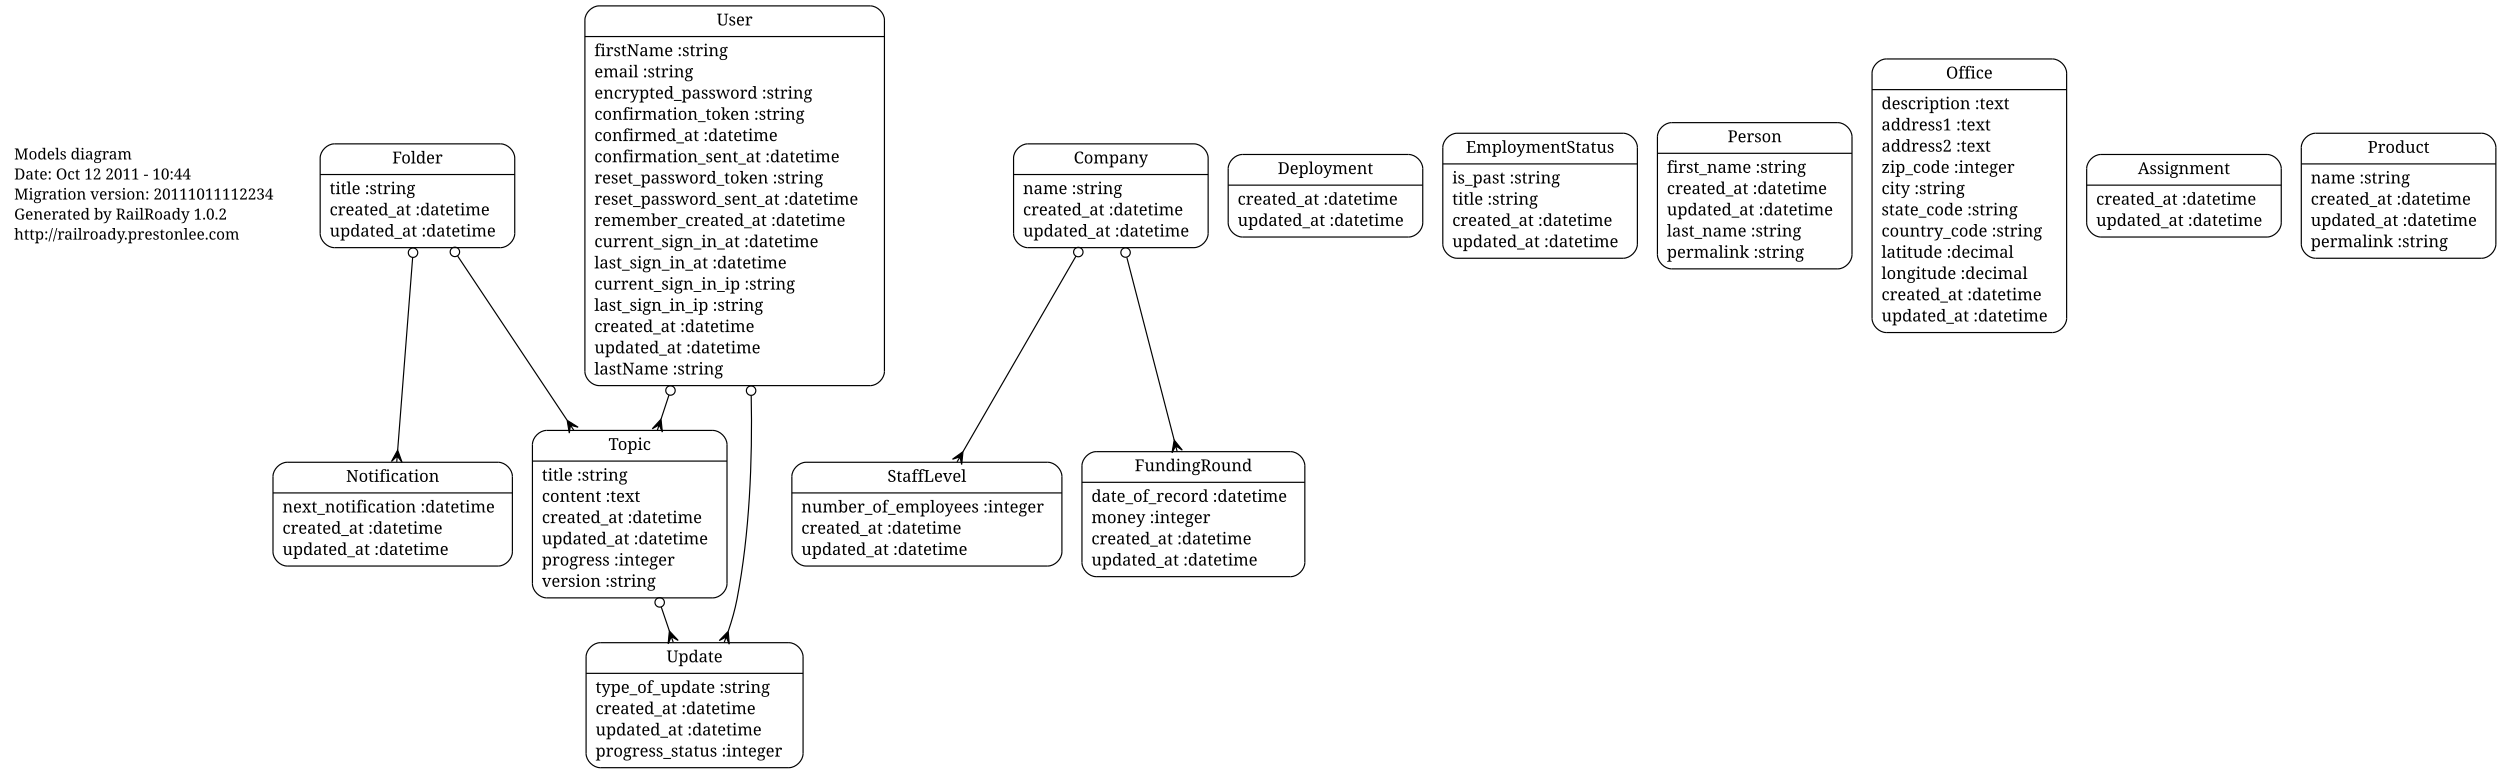
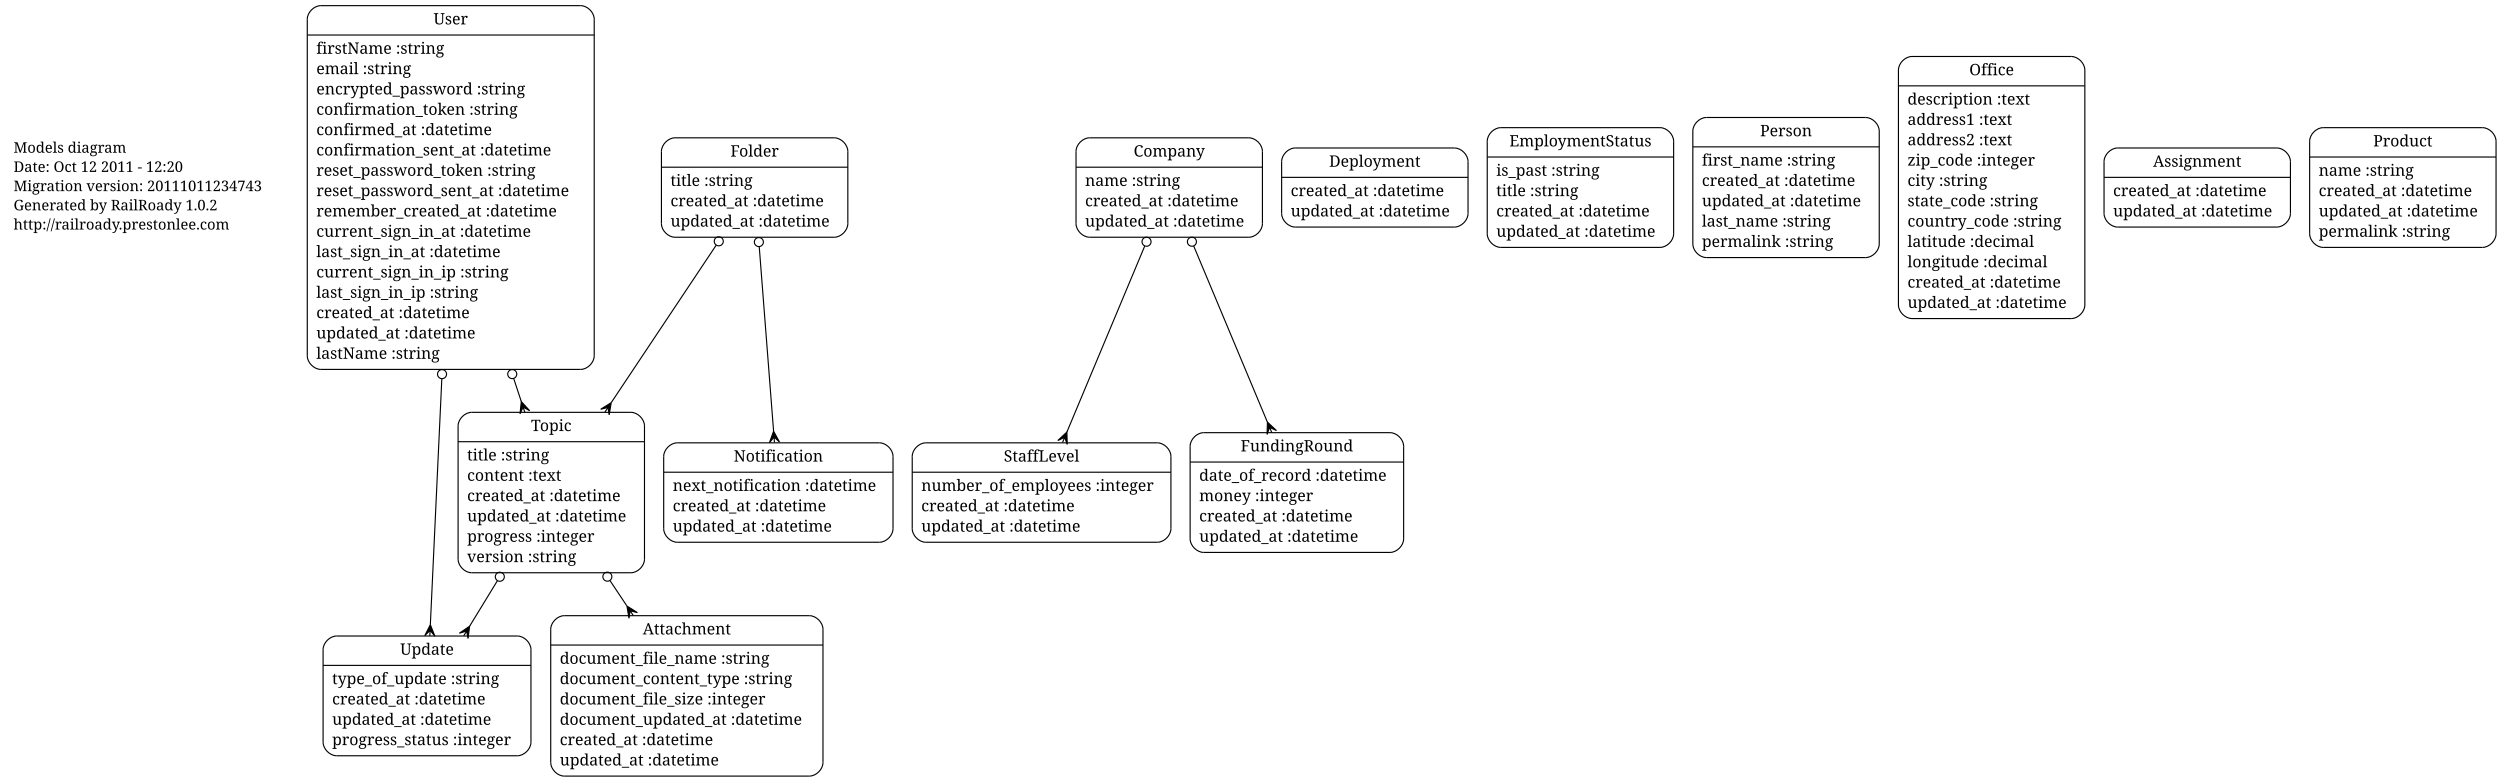
- <svg xmlns="http://www.w3.org/2000/svg" width="2120pt" height="656pt" viewBox="0.00 0.00 2120.00 656.00">
-   <g id="graph1" class="graph" transform="scale(1 1) rotate(0) translate(4 652)">
-     <polygon fill="white" stroke="white" points="-4,5 -4,-652 2117,-652 2117,5 -4,5" />
+ <svg xmlns="http://www.w3.org/2000/svg" width="2213pt" height="692pt" viewBox="0.00 0.00 2213.00 692.00">
+   <g id="graph1" class="graph" transform="scale(1 1) rotate(0) translate(4 688)">
+     <polygon fill="white" stroke="white" points="-4,5 -4,-688 2210,-688 2210,5 -4,5" />
    <g id="node1" class="node">
-       <text text-anchor="start" x="8" y="-516.8" font-family="Times Roman,serif" font-size="13.00">Models diagram</text>
-       <text text-anchor="start" x="8" y="-499.8" font-family="Times Roman,serif" font-size="13.00">Date: Oct 12 2011 - 10:44</text>
-       <text text-anchor="start" x="8" y="-482.8" font-family="Times Roman,serif" font-size="13.00">Migration version: 20111011112234</text>
-       <text text-anchor="start" x="8" y="-465.8" font-family="Times Roman,serif" font-size="13.00">Generated by RailRoady 1.0.2</text>
-       <text text-anchor="start" x="8" y="-448.8" font-family="Times Roman,serif" font-size="13.00">http://railroady.prestonlee.com</text>
+       <text text-anchor="start" x="8" y="-552.8" font-family="Times Roman,serif" font-size="13.00">Models diagram</text>
+       <text text-anchor="start" x="8" y="-535.8" font-family="Times Roman,serif" font-size="13.00">Date: Oct 12 2011 - 12:20</text>
+       <text text-anchor="start" x="8" y="-518.8" font-family="Times Roman,serif" font-size="13.00">Migration version: 20111011234743</text>
+       <text text-anchor="start" x="8" y="-501.8" font-family="Times Roman,serif" font-size="13.00">Generated by RailRoady 1.0.2</text>
+       <text text-anchor="start" x="8" y="-484.8" font-family="Times Roman,serif" font-size="13.00">http://railroady.prestonlee.com</text>
    </g>
    <g id="node2" class="node">
-       <polyline fill="none" stroke="black" points="505,-1 665,-1 " />
-       <path fill="none" stroke="black" d="M665,-1C671,-1 677,-7 677,-13" />
-       <polyline fill="none" stroke="black" points="677,-13 677,-95 " />
-       <path fill="none" stroke="black" d="M677,-95C677,-101 671,-107 665,-107" />
-       <polyline fill="none" stroke="black" points="665,-107 505,-107 " />
-       <path fill="none" stroke="black" d="M505,-107C499,-107 493,-101 493,-95" />
-       <polyline fill="none" stroke="black" points="493,-95 493,-13 " />
-       <path fill="none" stroke="black" d="M493,-13C493,-7 499,-1 505,-1" />
-       <text text-anchor="middle" x="585" y="-90.4" font-family="Times Roman,serif" font-size="14.00">Update</text>
-       <polyline fill="none" stroke="black" points="493,-81 677,-81 " />
-       <text text-anchor="start" x="501" y="-64.4" font-family="Times Roman,serif" font-size="14.00">type_of_update :string</text>
-       <text text-anchor="start" x="501" y="-46.4" font-family="Times Roman,serif" font-size="14.00">created_at :datetime</text>
-       <text text-anchor="start" x="501" y="-28.4" font-family="Times Roman,serif" font-size="14.00">updated_at :datetime</text>
-       <text text-anchor="start" x="501" y="-10.4" font-family="Times Roman,serif" font-size="14.00">progress_status :integer</text>
+       <polyline fill="none" stroke="black" points="495.5,-1 712.5,-1 " />
+       <path fill="none" stroke="black" d="M712.5,-1C718.5,-1 724.5,-7 724.5,-13" />
+       <polyline fill="none" stroke="black" points="724.5,-13 724.5,-131 " />
+       <path fill="none" stroke="black" d="M724.5,-131C724.5,-137 718.5,-143 712.5,-143" />
+       <polyline fill="none" stroke="black" points="712.5,-143 495.5,-143 " />
+       <path fill="none" stroke="black" d="M495.5,-143C489.5,-143 483.5,-137 483.5,-131" />
+       <polyline fill="none" stroke="black" points="483.5,-131 483.5,-13 " />
+       <path fill="none" stroke="black" d="M483.5,-13C483.5,-7 489.5,-1 495.5,-1" />
+       <text text-anchor="middle" x="604" y="-126.4" font-family="Times Roman,serif" font-size="14.00">Attachment</text>
+       <polyline fill="none" stroke="black" points="483.5,-117 724.5,-117 " />
+       <text text-anchor="start" x="491.5" y="-100.4" font-family="Times Roman,serif" font-size="14.00">document_file_name :string</text>
+       <text text-anchor="start" x="491.5" y="-82.4" font-family="Times Roman,serif" font-size="14.00">document_content_type :string</text>
+       <text text-anchor="start" x="491.5" y="-64.4" font-family="Times Roman,serif" font-size="14.00">document_file_size :integer</text>
+       <text text-anchor="start" x="491.5" y="-46.4" font-family="Times Roman,serif" font-size="14.00">document_updated_at :datetime</text>
+       <text text-anchor="start" x="491.5" y="-28.4" font-family="Times Roman,serif" font-size="14.00">created_at :datetime</text>
+       <text text-anchor="start" x="491.5" y="-10.4" font-family="Times Roman,serif" font-size="14.00">updated_at :datetime</text>
    </g>
    <g id="node3" class="node">
-       <polyline fill="none" stroke="black" points="679.5,-172 884.5,-172 " />
-       <path fill="none" stroke="black" d="M884.5,-172C890.5,-172 896.5,-178 896.5,-184" />
-       <polyline fill="none" stroke="black" points="896.5,-184 896.5,-248 " />
-       <path fill="none" stroke="black" d="M896.5,-248C896.5,-254 890.5,-260 884.5,-260" />
-       <polyline fill="none" stroke="black" points="884.5,-260 679.5,-260 " />
-       <path fill="none" stroke="black" d="M679.5,-260C673.5,-260 667.5,-254 667.5,-248" />
-       <polyline fill="none" stroke="black" points="667.5,-248 667.5,-184 " />
-       <path fill="none" stroke="black" d="M667.5,-184C667.5,-178 673.5,-172 679.5,-172" />
-       <text text-anchor="middle" x="782" y="-243.4" font-family="Times Roman,serif" font-size="14.00">StaffLevel</text>
-       <polyline fill="none" stroke="black" points="667.5,-234 896.5,-234 " />
-       <text text-anchor="start" x="675.5" y="-217.4" font-family="Times Roman,serif" font-size="14.00">number_of_employees :integer</text>
-       <text text-anchor="start" x="675.5" y="-199.4" font-family="Times Roman,serif" font-size="14.00">created_at :datetime</text>
-       <text text-anchor="start" x="675.5" y="-181.4" font-family="Times Roman,serif" font-size="14.00">updated_at :datetime</text>
+       <polyline fill="none" stroke="black" points="294,-19 454,-19 " />
+       <path fill="none" stroke="black" d="M454,-19C460,-19 466,-25 466,-31" />
+       <polyline fill="none" stroke="black" points="466,-31 466,-113 " />
+       <path fill="none" stroke="black" d="M466,-113C466,-119 460,-125 454,-125" />
+       <polyline fill="none" stroke="black" points="454,-125 294,-125 " />
+       <path fill="none" stroke="black" d="M294,-125C288,-125 282,-119 282,-113" />
+       <polyline fill="none" stroke="black" points="282,-113 282,-31 " />
+       <path fill="none" stroke="black" d="M282,-31C282,-25 288,-19 294,-19" />
+       <text text-anchor="middle" x="374" y="-108.4" font-family="Times Roman,serif" font-size="14.00">Update</text>
+       <polyline fill="none" stroke="black" points="282,-99 466,-99 " />
+       <text text-anchor="start" x="290" y="-82.4" font-family="Times Roman,serif" font-size="14.00">type_of_update :string</text>
+       <text text-anchor="start" x="290" y="-64.4" font-family="Times Roman,serif" font-size="14.00">created_at :datetime</text>
+       <text text-anchor="start" x="290" y="-46.4" font-family="Times Roman,serif" font-size="14.00">updated_at :datetime</text>
+       <text text-anchor="start" x="290" y="-28.4" font-family="Times Roman,serif" font-size="14.00">progress_status :integer</text>
    </g>
    <g id="node4" class="node">
-       <polyline fill="none" stroke="black" points="279.5,-442 420.5,-442 " />
-       <path fill="none" stroke="black" d="M420.5,-442C426.5,-442 432.5,-448 432.5,-454" />
-       <polyline fill="none" stroke="black" points="432.5,-454 432.5,-518 " />
-       <path fill="none" stroke="black" d="M432.5,-518C432.5,-524 426.5,-530 420.5,-530" />
-       <polyline fill="none" stroke="black" points="420.5,-530 279.5,-530 " />
-       <path fill="none" stroke="black" d="M279.5,-530C273.5,-530 267.5,-524 267.5,-518" />
-       <polyline fill="none" stroke="black" points="267.5,-518 267.5,-454 " />
-       <path fill="none" stroke="black" d="M267.5,-454C267.5,-448 273.5,-442 279.5,-442" />
-       <text text-anchor="middle" x="350" y="-513.4" font-family="Times Roman,serif" font-size="14.00">Folder</text>
-       <polyline fill="none" stroke="black" points="267.5,-504 432.5,-504 " />
-       <text text-anchor="start" x="275.5" y="-487.4" font-family="Times Roman,serif" font-size="14.00">title :string</text>
-       <text text-anchor="start" x="275.5" y="-469.4" font-family="Times Roman,serif" font-size="14.00">created_at :datetime</text>
-       <text text-anchor="start" x="275.5" y="-451.4" font-family="Times Roman,serif" font-size="14.00">updated_at :datetime</text>
+       <polyline fill="none" stroke="black" points="815.5,-208 1020.5,-208 " />
+       <path fill="none" stroke="black" d="M1020.5,-208C1026.5,-208 1032.5,-214 1032.5,-220" />
+       <polyline fill="none" stroke="black" points="1032.5,-220 1032.5,-284 " />
+       <path fill="none" stroke="black" d="M1032.5,-284C1032.5,-290 1026.5,-296 1020.5,-296" />
+       <polyline fill="none" stroke="black" points="1020.5,-296 815.5,-296 " />
+       <path fill="none" stroke="black" d="M815.5,-296C809.5,-296 803.5,-290 803.5,-284" />
+       <polyline fill="none" stroke="black" points="803.5,-284 803.5,-220 " />
+       <path fill="none" stroke="black" d="M803.5,-220C803.5,-214 809.5,-208 815.5,-208" />
+       <text text-anchor="middle" x="918" y="-279.4" font-family="Times Roman,serif" font-size="14.00">StaffLevel</text>
+       <polyline fill="none" stroke="black" points="803.5,-270 1032.5,-270 " />
+       <text text-anchor="start" x="811.5" y="-253.4" font-family="Times Roman,serif" font-size="14.00">number_of_employees :integer</text>
+       <text text-anchor="start" x="811.5" y="-235.4" font-family="Times Roman,serif" font-size="14.00">created_at :datetime</text>
+       <text text-anchor="start" x="811.5" y="-217.4" font-family="Times Roman,serif" font-size="14.00">updated_at :datetime</text>
    </g>
    <g id="node5" class="node">
-       <polyline fill="none" stroke="black" points="459.5,-145 600.5,-145 " />
-       <path fill="none" stroke="black" d="M600.5,-145C606.5,-145 612.5,-151 612.5,-157" />
-       <polyline fill="none" stroke="black" points="612.5,-157 612.5,-275 " />
-       <path fill="none" stroke="black" d="M612.5,-275C612.5,-281 606.5,-287 600.5,-287" />
-       <polyline fill="none" stroke="black" points="600.5,-287 459.5,-287 " />
-       <path fill="none" stroke="black" d="M459.5,-287C453.5,-287 447.5,-281 447.5,-275" />
-       <polyline fill="none" stroke="black" points="447.5,-275 447.5,-157 " />
-       <path fill="none" stroke="black" d="M447.5,-157C447.5,-151 453.5,-145 459.5,-145" />
-       <text text-anchor="middle" x="530" y="-270.4" font-family="Times Roman,serif" font-size="14.00">Topic</text>
-       <polyline fill="none" stroke="black" points="447.5,-261 612.5,-261 " />
-       <text text-anchor="start" x="455.5" y="-244.4" font-family="Times Roman,serif" font-size="14.00">title :string</text>
-       <text text-anchor="start" x="455.5" y="-226.4" font-family="Times Roman,serif" font-size="14.00">content :text</text>
-       <text text-anchor="start" x="455.5" y="-208.4" font-family="Times Roman,serif" font-size="14.00">created_at :datetime</text>
-       <text text-anchor="start" x="455.5" y="-190.4" font-family="Times Roman,serif" font-size="14.00">updated_at :datetime</text>
-       <text text-anchor="start" x="455.5" y="-172.4" font-family="Times Roman,serif" font-size="14.00">progress :integer</text>
-       <text text-anchor="start" x="455.5" y="-154.4" font-family="Times Roman,serif" font-size="14.00">version :string</text>
+       <polyline fill="none" stroke="black" points="593.5,-478 734.5,-478 " />
+       <path fill="none" stroke="black" d="M734.5,-478C740.5,-478 746.5,-484 746.5,-490" />
+       <polyline fill="none" stroke="black" points="746.5,-490 746.5,-554 " />
+       <path fill="none" stroke="black" d="M746.5,-554C746.5,-560 740.5,-566 734.5,-566" />
+       <polyline fill="none" stroke="black" points="734.5,-566 593.5,-566 " />
+       <path fill="none" stroke="black" d="M593.5,-566C587.5,-566 581.5,-560 581.5,-554" />
+       <polyline fill="none" stroke="black" points="581.5,-554 581.5,-490 " />
+       <path fill="none" stroke="black" d="M581.5,-490C581.5,-484 587.5,-478 593.5,-478" />
+       <text text-anchor="middle" x="664" y="-549.4" font-family="Times Roman,serif" font-size="14.00">Folder</text>
+       <polyline fill="none" stroke="black" points="581.5,-540 746.5,-540 " />
+       <text text-anchor="start" x="589.5" y="-523.4" font-family="Times Roman,serif" font-size="14.00">title :string</text>
+       <text text-anchor="start" x="589.5" y="-505.4" font-family="Times Roman,serif" font-size="14.00">created_at :datetime</text>
+       <text text-anchor="start" x="589.5" y="-487.4" font-family="Times Roman,serif" font-size="14.00">updated_at :datetime</text>
+     </g>
+     <g id="node6" class="node">
+       <polyline fill="none" stroke="black" points="413.5,-181 554.5,-181 " />
+       <path fill="none" stroke="black" d="M554.5,-181C560.5,-181 566.5,-187 566.5,-193" />
+       <polyline fill="none" stroke="black" points="566.5,-193 566.5,-311 " />
+       <path fill="none" stroke="black" d="M566.5,-311C566.5,-317 560.5,-323 554.5,-323" />
+       <polyline fill="none" stroke="black" points="554.5,-323 413.5,-323 " />
+       <path fill="none" stroke="black" d="M413.5,-323C407.5,-323 401.5,-317 401.5,-311" />
+       <polyline fill="none" stroke="black" points="401.5,-311 401.5,-193 " />
+       <path fill="none" stroke="black" d="M401.5,-193C401.5,-187 407.5,-181 413.5,-181" />
+       <text text-anchor="middle" x="484" y="-306.4" font-family="Times Roman,serif" font-size="14.00">Topic</text>
+       <polyline fill="none" stroke="black" points="401.5,-297 566.5,-297 " />
+       <text text-anchor="start" x="409.5" y="-280.4" font-family="Times Roman,serif" font-size="14.00">title :string</text>
+       <text text-anchor="start" x="409.5" y="-262.4" font-family="Times Roman,serif" font-size="14.00">content :text</text>
+       <text text-anchor="start" x="409.5" y="-244.4" font-family="Times Roman,serif" font-size="14.00">created_at :datetime</text>
+       <text text-anchor="start" x="409.5" y="-226.4" font-family="Times Roman,serif" font-size="14.00">updated_at :datetime</text>
+       <text text-anchor="start" x="409.5" y="-208.4" font-family="Times Roman,serif" font-size="14.00">progress :integer</text>
+       <text text-anchor="start" x="409.5" y="-190.4" font-family="Times Roman,serif" font-size="14.00">version :string</text>
    </g>
    <g id="edge2" class="edge">
-       <path fill="none" stroke="black" d="M384.057,-434.915C410.206,-395.691 446.797,-340.804 476.798,-295.803" />
-       <ellipse fill="none" stroke="black" cx="381.741" cy="-438.389" rx="4" ry="4" />
-       <polygon fill="black" stroke="black" points="476.965,-295.552 486.256,-289.728 479.739,-291.392 482.512,-287.232 482.512,-287.232 482.512,-287.232 479.739,-291.392 478.768,-284.736 476.965,-295.552 476.965,-295.552" />
+       <path fill="none" stroke="black" d="M629.943,-470.915C603.794,-431.691 567.203,-376.804 537.202,-331.803" />
+       <ellipse fill="none" stroke="black" cx="632.259" cy="-474.389" rx="4" ry="4" />
+       <polygon fill="black" stroke="black" points="537.035,-331.552 535.232,-320.736 534.261,-327.392 531.488,-323.232 531.488,-323.232 531.488,-323.232 534.261,-327.392 527.744,-325.728 537.035,-331.552 537.035,-331.552" />
+     </g>
+     <g id="node13" class="node">
+       <polyline fill="none" stroke="black" points="595.5,-208 774.5,-208 " />
+       <path fill="none" stroke="black" d="M774.5,-208C780.5,-208 786.5,-214 786.5,-220" />
+       <polyline fill="none" stroke="black" points="786.5,-220 786.5,-284 " />
+       <path fill="none" stroke="black" d="M786.5,-284C786.5,-290 780.5,-296 774.5,-296" />
+       <polyline fill="none" stroke="black" points="774.5,-296 595.5,-296 " />
+       <path fill="none" stroke="black" d="M595.5,-296C589.5,-296 583.5,-290 583.5,-284" />
+       <polyline fill="none" stroke="black" points="583.5,-284 583.5,-220 " />
+       <path fill="none" stroke="black" d="M583.5,-220C583.5,-214 589.5,-208 595.5,-208" />
+       <text text-anchor="middle" x="685" y="-279.4" font-family="Times Roman,serif" font-size="14.00">Notification</text>
+       <polyline fill="none" stroke="black" points="583.5,-270 786.5,-270 " />
+       <text text-anchor="start" x="591.5" y="-253.4" font-family="Times Roman,serif" font-size="14.00">next_notification :datetime</text>
+       <text text-anchor="start" x="591.5" y="-235.4" font-family="Times Roman,serif" font-size="14.00">created_at :datetime</text>
+       <text text-anchor="start" x="591.5" y="-217.4" font-family="Times Roman,serif" font-size="14.00">updated_at :datetime</text>
+     </g>
+     <g id="edge4" class="edge">
+       <path fill="none" stroke="black" d="M668.08,-469.539C671.733,-422.572 677.069,-353.974 680.767,-306.418" />
+       <ellipse fill="none" stroke="black" cx="667.754" cy="-473.729" rx="4" ry="4" />
+       <polygon fill="black" stroke="black" points="680.778,-306.277 686.04,-296.656 681.166,-301.292 681.554,-296.307 681.554,-296.307 681.554,-296.307 681.166,-301.292 677.067,-295.958 680.778,-306.277 680.778,-306.277" />
+     </g>
+     <g id="edge8" class="edge">
+       <path fill="none" stroke="black" d="M535.905,-174.142C540.83,-166.755 545.829,-159.257 550.765,-151.852" />
+       <ellipse fill="none" stroke="black" cx="533.646" cy="-177.531" rx="4" ry="4" />
+       <polygon fill="black" stroke="black" points="550.977,-151.534 560.269,-145.71 553.751,-147.374 556.524,-143.213 556.524,-143.213 556.524,-143.213 553.751,-147.374 552.78,-140.717 550.977,-151.534 550.977,-151.534" />
+     </g>
+     <g id="edge6" class="edge">
+       <path fill="none" stroke="black" d="M436.241,-173.848C428.073,-160.482 419.688,-146.762 411.823,-133.893" />
+       <ellipse fill="none" stroke="black" cx="438.439" cy="-177.446" rx="4" ry="4" />
+       <polygon fill="black" stroke="black" points="411.686,-133.668 410.311,-122.788 409.079,-129.401 406.471,-125.135 406.471,-125.135 406.471,-125.135 409.079,-129.401 402.632,-127.481 411.686,-133.668 411.686,-133.668" />
+     </g>
+     <g id="node7" class="node">
+       <polyline fill="none" stroke="black" points="1142.5,-487 1283.5,-487 " />
+       <path fill="none" stroke="black" d="M1283.5,-487C1289.5,-487 1295.5,-493 1295.5,-499" />
+       <polyline fill="none" stroke="black" points="1295.5,-499 1295.5,-545 " />
+       <path fill="none" stroke="black" d="M1295.5,-545C1295.5,-551 1289.5,-557 1283.5,-557" />
+       <polyline fill="none" stroke="black" points="1283.5,-557 1142.5,-557 " />
+       <path fill="none" stroke="black" d="M1142.5,-557C1136.5,-557 1130.5,-551 1130.5,-545" />
+       <polyline fill="none" stroke="black" points="1130.5,-545 1130.5,-499 " />
+       <path fill="none" stroke="black" d="M1130.5,-499C1130.5,-493 1136.5,-487 1142.5,-487" />
+       <text text-anchor="middle" x="1213" y="-540.4" font-family="Times Roman,serif" font-size="14.00">Deployment</text>
+       <polyline fill="none" stroke="black" points="1130.5,-531 1295.5,-531 " />
+       <text text-anchor="start" x="1138.5" y="-514.4" font-family="Times Roman,serif" font-size="14.00">created_at :datetime</text>
+       <text text-anchor="start" x="1138.5" y="-496.4" font-family="Times Roman,serif" font-size="14.00">updated_at :datetime</text>
+     </g>
+     <g id="node8" class="node">
+       <polyline fill="none" stroke="black" points="1061.5,-199 1226.5,-199 " />
+       <path fill="none" stroke="black" d="M1226.5,-199C1232.5,-199 1238.5,-205 1238.5,-211" />
+       <polyline fill="none" stroke="black" points="1238.5,-211 1238.5,-293 " />
+       <path fill="none" stroke="black" d="M1238.5,-293C1238.5,-299 1232.5,-305 1226.5,-305" />
+       <polyline fill="none" stroke="black" points="1226.5,-305 1061.5,-305 " />
+       <path fill="none" stroke="black" d="M1061.5,-305C1055.5,-305 1049.5,-299 1049.5,-293" />
+       <polyline fill="none" stroke="black" points="1049.5,-293 1049.5,-211 " />
+       <path fill="none" stroke="black" d="M1049.5,-211C1049.5,-205 1055.5,-199 1061.5,-199" />
+       <text text-anchor="middle" x="1144" y="-288.4" font-family="Times Roman,serif" font-size="14.00">FundingRound</text>
+       <polyline fill="none" stroke="black" points="1049.5,-279 1238.5,-279 " />
+       <text text-anchor="start" x="1057.5" y="-262.4" font-family="Times Roman,serif" font-size="14.00">date_of_record :datetime</text>
+       <text text-anchor="start" x="1057.5" y="-244.4" font-family="Times Roman,serif" font-size="14.00">money :integer</text>
+       <text text-anchor="start" x="1057.5" y="-226.4" font-family="Times Roman,serif" font-size="14.00">created_at :datetime</text>
+       <text text-anchor="start" x="1057.5" y="-208.4" font-family="Times Roman,serif" font-size="14.00">updated_at :datetime</text>
+     </g>
+     <g id="node9" class="node">
+       <polyline fill="none" stroke="black" points="1324.5,-469 1465.5,-469 " />
+       <path fill="none" stroke="black" d="M1465.5,-469C1471.5,-469 1477.5,-475 1477.5,-481" />
+       <polyline fill="none" stroke="black" points="1477.5,-481 1477.5,-563 " />
+       <path fill="none" stroke="black" d="M1477.5,-563C1477.5,-569 1471.5,-575 1465.5,-575" />
+       <polyline fill="none" stroke="black" points="1465.5,-575 1324.5,-575 " />
+       <path fill="none" stroke="black" d="M1324.5,-575C1318.5,-575 1312.5,-569 1312.5,-563" />
+       <polyline fill="none" stroke="black" points="1312.5,-563 1312.5,-481 " />
+       <path fill="none" stroke="black" d="M1312.5,-481C1312.5,-475 1318.5,-469 1324.5,-469" />
+       <text text-anchor="middle" x="1395" y="-558.4" font-family="Times Roman,serif" font-size="14.00">EmploymentStatus</text>
+       <polyline fill="none" stroke="black" points="1312.5,-549 1477.5,-549 " />
+       <text text-anchor="start" x="1320.5" y="-532.4" font-family="Times Roman,serif" font-size="14.00">is_past :string</text>
+       <text text-anchor="start" x="1320.5" y="-514.4" font-family="Times Roman,serif" font-size="14.00">title :string</text>
+       <text text-anchor="start" x="1320.5" y="-496.4" font-family="Times Roman,serif" font-size="14.00">created_at :datetime</text>
+       <text text-anchor="start" x="1320.5" y="-478.4" font-family="Times Roman,serif" font-size="14.00">updated_at :datetime</text>
+     </g>
+     <g id="node10" class="node">
+       <polyline fill="none" stroke="black" points="1506.5,-460 1647.5,-460 " />
+       <path fill="none" stroke="black" d="M1647.5,-460C1653.5,-460 1659.5,-466 1659.5,-472" />
+       <polyline fill="none" stroke="black" points="1659.5,-472 1659.5,-572 " />
+       <path fill="none" stroke="black" d="M1659.5,-572C1659.5,-578 1653.5,-584 1647.5,-584" />
+       <polyline fill="none" stroke="black" points="1647.5,-584 1506.5,-584 " />
+       <path fill="none" stroke="black" d="M1506.5,-584C1500.5,-584 1494.5,-578 1494.5,-572" />
+       <polyline fill="none" stroke="black" points="1494.5,-572 1494.5,-472 " />
+       <path fill="none" stroke="black" d="M1494.5,-472C1494.5,-466 1500.5,-460 1506.5,-460" />
+       <text text-anchor="middle" x="1577" y="-567.4" font-family="Times Roman,serif" font-size="14.00">Person</text>
+       <polyline fill="none" stroke="black" points="1494.5,-558 1659.5,-558 " />
+       <text text-anchor="start" x="1502.5" y="-541.4" font-family="Times Roman,serif" font-size="14.00">first_name :string</text>
+       <text text-anchor="start" x="1502.5" y="-523.4" font-family="Times Roman,serif" font-size="14.00">created_at :datetime</text>
+       <text text-anchor="start" x="1502.5" y="-505.4" font-family="Times Roman,serif" font-size="14.00">updated_at :datetime</text>
+       <text text-anchor="start" x="1502.5" y="-487.4" font-family="Times Roman,serif" font-size="14.00">last_name :string</text>
+       <text text-anchor="start" x="1502.5" y="-469.4" font-family="Times Roman,serif" font-size="14.00">permalink :string</text>
+     </g>
+     <g id="node11" class="node">
+       <polyline fill="none" stroke="black" points="1688.5,-406 1829.5,-406 " />
+       <path fill="none" stroke="black" d="M1829.5,-406C1835.5,-406 1841.5,-412 1841.5,-418" />
+       <polyline fill="none" stroke="black" points="1841.5,-418 1841.5,-626 " />
+       <path fill="none" stroke="black" d="M1841.5,-626C1841.5,-632 1835.5,-638 1829.5,-638" />
+       <polyline fill="none" stroke="black" points="1829.5,-638 1688.5,-638 " />
+       <path fill="none" stroke="black" d="M1688.5,-638C1682.5,-638 1676.5,-632 1676.5,-626" />
+       <polyline fill="none" stroke="black" points="1676.5,-626 1676.5,-418 " />
+       <path fill="none" stroke="black" d="M1676.5,-418C1676.5,-412 1682.5,-406 1688.5,-406" />
+       <text text-anchor="middle" x="1759" y="-621.4" font-family="Times Roman,serif" font-size="14.00">Office</text>
+       <polyline fill="none" stroke="black" points="1676.5,-612 1841.5,-612 " />
+       <text text-anchor="start" x="1684.5" y="-595.4" font-family="Times Roman,serif" font-size="14.00">description :text</text>
+       <text text-anchor="start" x="1684.5" y="-577.4" font-family="Times Roman,serif" font-size="14.00">address1 :text</text>
+       <text text-anchor="start" x="1684.5" y="-559.4" font-family="Times Roman,serif" font-size="14.00">address2 :text</text>
+       <text text-anchor="start" x="1684.5" y="-541.4" font-family="Times Roman,serif" font-size="14.00">zip_code :integer</text>
+       <text text-anchor="start" x="1684.5" y="-523.4" font-family="Times Roman,serif" font-size="14.00">city :string</text>
+       <text text-anchor="start" x="1684.5" y="-505.4" font-family="Times Roman,serif" font-size="14.00">state_code :string</text>
+       <text text-anchor="start" x="1684.5" y="-487.4" font-family="Times Roman,serif" font-size="14.00">country_code :string</text>
+       <text text-anchor="start" x="1684.5" y="-469.4" font-family="Times Roman,serif" font-size="14.00">latitude :decimal</text>
+       <text text-anchor="start" x="1684.5" y="-451.4" font-family="Times Roman,serif" font-size="14.00">longitude :decimal</text>
+       <text text-anchor="start" x="1684.5" y="-433.4" font-family="Times Roman,serif" font-size="14.00">created_at :datetime</text>
+       <text text-anchor="start" x="1684.5" y="-415.4" font-family="Times Roman,serif" font-size="14.00">updated_at :datetime</text>
    </g>
    <g id="node12" class="node">
-       <polyline fill="none" stroke="black" points="239.5,-172 418.5,-172 " />
-       <path fill="none" stroke="black" d="M418.5,-172C424.5,-172 430.5,-178 430.5,-184" />
-       <polyline fill="none" stroke="black" points="430.5,-184 430.5,-248 " />
-       <path fill="none" stroke="black" d="M430.5,-248C430.5,-254 424.5,-260 418.5,-260" />
-       <polyline fill="none" stroke="black" points="418.5,-260 239.5,-260 " />
-       <path fill="none" stroke="black" d="M239.5,-260C233.5,-260 227.5,-254 227.5,-248" />
-       <polyline fill="none" stroke="black" points="227.5,-248 227.5,-184 " />
-       <path fill="none" stroke="black" d="M227.5,-184C227.5,-178 233.5,-172 239.5,-172" />
-       <text text-anchor="middle" x="329" y="-243.4" font-family="Times Roman,serif" font-size="14.00">Notification</text>
-       <polyline fill="none" stroke="black" points="227.5,-234 430.5,-234 " />
-       <text text-anchor="start" x="235.5" y="-217.4" font-family="Times Roman,serif" font-size="14.00">next_notification :datetime</text>
-       <text text-anchor="start" x="235.5" y="-199.4" font-family="Times Roman,serif" font-size="14.00">created_at :datetime</text>
-       <text text-anchor="start" x="235.5" y="-181.4" font-family="Times Roman,serif" font-size="14.00">updated_at :datetime</text>
-     </g>
-     <g id="edge4" class="edge">
-       <path fill="none" stroke="black" d="M345.92,-433.539C342.267,-386.572 336.931,-317.974 333.233,-270.418" />
-       <ellipse fill="none" stroke="black" cx="346.246" cy="-437.729" rx="4" ry="4" />
-       <polygon fill="black" stroke="black" points="333.222,-270.277 336.933,-259.958 332.834,-265.292 332.446,-260.307 332.446,-260.307 332.446,-260.307 332.834,-265.292 327.96,-260.656 333.222,-270.277 333.222,-270.277" />
-     </g>
-     <g id="edge6" class="edge">
-       <path fill="none" stroke="black" d="M556.737,-137.247C559.039,-130.468 561.348,-123.667 563.599,-117.035" />
-       <ellipse fill="none" stroke="black" cx="555.41" cy="-141.157" rx="4" ry="4" />
-       <polygon fill="black" stroke="black" points="563.634,-116.931 571.11,-108.909 565.242,-112.197 566.849,-107.462 566.849,-107.462 566.849,-107.462 565.242,-112.197 562.588,-106.016 563.634,-116.931 563.634,-116.931" />
-     </g>
-     <g id="node6" class="node">
-       <polyline fill="none" stroke="black" points="1049.5,-451 1190.5,-451 " />
-       <path fill="none" stroke="black" d="M1190.5,-451C1196.5,-451 1202.5,-457 1202.5,-463" />
-       <polyline fill="none" stroke="black" points="1202.5,-463 1202.5,-509 " />
-       <path fill="none" stroke="black" d="M1202.5,-509C1202.5,-515 1196.5,-521 1190.5,-521" />
-       <polyline fill="none" stroke="black" points="1190.5,-521 1049.5,-521 " />
-       <path fill="none" stroke="black" d="M1049.5,-521C1043.5,-521 1037.5,-515 1037.5,-509" />
-       <polyline fill="none" stroke="black" points="1037.5,-509 1037.5,-463 " />
-       <path fill="none" stroke="black" d="M1037.5,-463C1037.5,-457 1043.5,-451 1049.5,-451" />
-       <text text-anchor="middle" x="1120" y="-504.4" font-family="Times Roman,serif" font-size="14.00">Deployment</text>
-       <polyline fill="none" stroke="black" points="1037.5,-495 1202.5,-495 " />
-       <text text-anchor="start" x="1045.5" y="-478.4" font-family="Times Roman,serif" font-size="14.00">created_at :datetime</text>
-       <text text-anchor="start" x="1045.5" y="-460.4" font-family="Times Roman,serif" font-size="14.00">updated_at :datetime</text>
-     </g>
-     <g id="node7" class="node">
-       <polyline fill="none" stroke="black" points="925.5,-163 1090.5,-163 " />
-       <path fill="none" stroke="black" d="M1090.5,-163C1096.5,-163 1102.5,-169 1102.5,-175" />
-       <polyline fill="none" stroke="black" points="1102.5,-175 1102.5,-257 " />
-       <path fill="none" stroke="black" d="M1102.5,-257C1102.5,-263 1096.5,-269 1090.5,-269" />
-       <polyline fill="none" stroke="black" points="1090.5,-269 925.5,-269 " />
-       <path fill="none" stroke="black" d="M925.5,-269C919.5,-269 913.5,-263 913.5,-257" />
-       <polyline fill="none" stroke="black" points="913.5,-257 913.5,-175 " />
-       <path fill="none" stroke="black" d="M913.5,-175C913.5,-169 919.5,-163 925.5,-163" />
-       <text text-anchor="middle" x="1008" y="-252.4" font-family="Times Roman,serif" font-size="14.00">FundingRound</text>
-       <polyline fill="none" stroke="black" points="913.5,-243 1102.5,-243 " />
-       <text text-anchor="start" x="921.5" y="-226.4" font-family="Times Roman,serif" font-size="14.00">date_of_record :datetime</text>
-       <text text-anchor="start" x="921.5" y="-208.4" font-family="Times Roman,serif" font-size="14.00">money :integer</text>
-       <text text-anchor="start" x="921.5" y="-190.4" font-family="Times Roman,serif" font-size="14.00">created_at :datetime</text>
-       <text text-anchor="start" x="921.5" y="-172.4" font-family="Times Roman,serif" font-size="14.00">updated_at :datetime</text>
-     </g>
-     <g id="node8" class="node">
-       <polyline fill="none" stroke="black" points="1231.5,-433 1372.5,-433 " />
-       <path fill="none" stroke="black" d="M1372.5,-433C1378.5,-433 1384.5,-439 1384.5,-445" />
-       <polyline fill="none" stroke="black" points="1384.5,-445 1384.5,-527 " />
-       <path fill="none" stroke="black" d="M1384.5,-527C1384.5,-533 1378.5,-539 1372.5,-539" />
-       <polyline fill="none" stroke="black" points="1372.5,-539 1231.5,-539 " />
-       <path fill="none" stroke="black" d="M1231.5,-539C1225.5,-539 1219.5,-533 1219.5,-527" />
-       <polyline fill="none" stroke="black" points="1219.5,-527 1219.5,-445 " />
-       <path fill="none" stroke="black" d="M1219.5,-445C1219.5,-439 1225.5,-433 1231.5,-433" />
-       <text text-anchor="middle" x="1302" y="-522.4" font-family="Times Roman,serif" font-size="14.00">EmploymentStatus</text>
-       <polyline fill="none" stroke="black" points="1219.5,-513 1384.5,-513 " />
-       <text text-anchor="start" x="1227.5" y="-496.4" font-family="Times Roman,serif" font-size="14.00">is_past :string</text>
-       <text text-anchor="start" x="1227.5" y="-478.4" font-family="Times Roman,serif" font-size="14.00">title :string</text>
-       <text text-anchor="start" x="1227.5" y="-460.4" font-family="Times Roman,serif" font-size="14.00">created_at :datetime</text>
-       <text text-anchor="start" x="1227.5" y="-442.4" font-family="Times Roman,serif" font-size="14.00">updated_at :datetime</text>
-     </g>
-     <g id="node9" class="node">
-       <polyline fill="none" stroke="black" points="1413.5,-424 1554.5,-424 " />
-       <path fill="none" stroke="black" d="M1554.5,-424C1560.5,-424 1566.5,-430 1566.5,-436" />
-       <polyline fill="none" stroke="black" points="1566.5,-436 1566.5,-536 " />
-       <path fill="none" stroke="black" d="M1566.5,-536C1566.5,-542 1560.5,-548 1554.5,-548" />
-       <polyline fill="none" stroke="black" points="1554.5,-548 1413.5,-548 " />
-       <path fill="none" stroke="black" d="M1413.5,-548C1407.5,-548 1401.5,-542 1401.5,-536" />
-       <polyline fill="none" stroke="black" points="1401.5,-536 1401.5,-436 " />
-       <path fill="none" stroke="black" d="M1401.5,-436C1401.5,-430 1407.5,-424 1413.5,-424" />
-       <text text-anchor="middle" x="1484" y="-531.4" font-family="Times Roman,serif" font-size="14.00">Person</text>
-       <polyline fill="none" stroke="black" points="1401.5,-522 1566.5,-522 " />
-       <text text-anchor="start" x="1409.5" y="-505.4" font-family="Times Roman,serif" font-size="14.00">first_name :string</text>
-       <text text-anchor="start" x="1409.5" y="-487.4" font-family="Times Roman,serif" font-size="14.00">created_at :datetime</text>
-       <text text-anchor="start" x="1409.5" y="-469.4" font-family="Times Roman,serif" font-size="14.00">updated_at :datetime</text>
-       <text text-anchor="start" x="1409.5" y="-451.4" font-family="Times Roman,serif" font-size="14.00">last_name :string</text>
-       <text text-anchor="start" x="1409.5" y="-433.4" font-family="Times Roman,serif" font-size="14.00">permalink :string</text>
-     </g>
-     <g id="node10" class="node">
-       <polyline fill="none" stroke="black" points="1595.5,-370 1736.5,-370 " />
-       <path fill="none" stroke="black" d="M1736.5,-370C1742.5,-370 1748.5,-376 1748.5,-382" />
-       <polyline fill="none" stroke="black" points="1748.5,-382 1748.5,-590 " />
-       <path fill="none" stroke="black" d="M1748.5,-590C1748.5,-596 1742.5,-602 1736.5,-602" />
-       <polyline fill="none" stroke="black" points="1736.5,-602 1595.5,-602 " />
-       <path fill="none" stroke="black" d="M1595.5,-602C1589.5,-602 1583.5,-596 1583.5,-590" />
-       <polyline fill="none" stroke="black" points="1583.5,-590 1583.5,-382 " />
-       <path fill="none" stroke="black" d="M1583.5,-382C1583.5,-376 1589.5,-370 1595.5,-370" />
-       <text text-anchor="middle" x="1666" y="-585.4" font-family="Times Roman,serif" font-size="14.00">Office</text>
-       <polyline fill="none" stroke="black" points="1583.5,-576 1748.5,-576 " />
-       <text text-anchor="start" x="1591.5" y="-559.4" font-family="Times Roman,serif" font-size="14.00">description :text</text>
-       <text text-anchor="start" x="1591.5" y="-541.4" font-family="Times Roman,serif" font-size="14.00">address1 :text</text>
-       <text text-anchor="start" x="1591.5" y="-523.4" font-family="Times Roman,serif" font-size="14.00">address2 :text</text>
-       <text text-anchor="start" x="1591.5" y="-505.4" font-family="Times Roman,serif" font-size="14.00">zip_code :integer</text>
-       <text text-anchor="start" x="1591.5" y="-487.4" font-family="Times Roman,serif" font-size="14.00">city :string</text>
-       <text text-anchor="start" x="1591.5" y="-469.4" font-family="Times Roman,serif" font-size="14.00">state_code :string</text>
-       <text text-anchor="start" x="1591.5" y="-451.4" font-family="Times Roman,serif" font-size="14.00">country_code :string</text>
-       <text text-anchor="start" x="1591.5" y="-433.4" font-family="Times Roman,serif" font-size="14.00">latitude :decimal</text>
-       <text text-anchor="start" x="1591.5" y="-415.4" font-family="Times Roman,serif" font-size="14.00">longitude :decimal</text>
-       <text text-anchor="start" x="1591.5" y="-397.4" font-family="Times Roman,serif" font-size="14.00">created_at :datetime</text>
-       <text text-anchor="start" x="1591.5" y="-379.4" font-family="Times Roman,serif" font-size="14.00">updated_at :datetime</text>
-     </g>
-     <g id="node11" class="node">
-       <polyline fill="none" stroke="black" points="504,-325 734,-325 " />
-       <path fill="none" stroke="black" d="M734,-325C740,-325 746,-331 746,-337" />
-       <polyline fill="none" stroke="black" points="746,-337 746,-635 " />
-       <path fill="none" stroke="black" d="M746,-635C746,-641 740,-647 734,-647" />
-       <polyline fill="none" stroke="black" points="734,-647 504,-647 " />
-       <path fill="none" stroke="black" d="M504,-647C498,-647 492,-641 492,-635" />
-       <polyline fill="none" stroke="black" points="492,-635 492,-337 " />
-       <path fill="none" stroke="black" d="M492,-337C492,-331 498,-325 504,-325" />
-       <text text-anchor="middle" x="619" y="-630.4" font-family="Times Roman,serif" font-size="14.00">User</text>
-       <polyline fill="none" stroke="black" points="492,-621 746,-621 " />
-       <text text-anchor="start" x="500" y="-604.4" font-family="Times Roman,serif" font-size="14.00">firstName :string</text>
-       <text text-anchor="start" x="500" y="-586.4" font-family="Times Roman,serif" font-size="14.00">email :string</text>
-       <text text-anchor="start" x="500" y="-568.4" font-family="Times Roman,serif" font-size="14.00">encrypted_password :string</text>
-       <text text-anchor="start" x="500" y="-550.4" font-family="Times Roman,serif" font-size="14.00">confirmation_token :string</text>
-       <text text-anchor="start" x="500" y="-532.4" font-family="Times Roman,serif" font-size="14.00">confirmed_at :datetime</text>
-       <text text-anchor="start" x="500" y="-514.4" font-family="Times Roman,serif" font-size="14.00">confirmation_sent_at :datetime</text>
-       <text text-anchor="start" x="500" y="-496.4" font-family="Times Roman,serif" font-size="14.00">reset_password_token :string</text>
-       <text text-anchor="start" x="500" y="-478.4" font-family="Times Roman,serif" font-size="14.00">reset_password_sent_at :datetime</text>
-       <text text-anchor="start" x="500" y="-460.4" font-family="Times Roman,serif" font-size="14.00">remember_created_at :datetime</text>
-       <text text-anchor="start" x="500" y="-442.4" font-family="Times Roman,serif" font-size="14.00">current_sign_in_at :datetime</text>
-       <text text-anchor="start" x="500" y="-424.4" font-family="Times Roman,serif" font-size="14.00">last_sign_in_at :datetime</text>
-       <text text-anchor="start" x="500" y="-406.4" font-family="Times Roman,serif" font-size="14.00">current_sign_in_ip :string</text>
-       <text text-anchor="start" x="500" y="-388.4" font-family="Times Roman,serif" font-size="14.00">last_sign_in_ip :string</text>
-       <text text-anchor="start" x="500" y="-370.4" font-family="Times Roman,serif" font-size="14.00">created_at :datetime</text>
-       <text text-anchor="start" x="500" y="-352.4" font-family="Times Roman,serif" font-size="14.00">updated_at :datetime</text>
-       <text text-anchor="start" x="500" y="-334.4" font-family="Times Roman,serif" font-size="14.00">lastName :string</text>
+       <polyline fill="none" stroke="black" points="280,-361 510,-361 " />
+       <path fill="none" stroke="black" d="M510,-361C516,-361 522,-367 522,-373" />
+       <polyline fill="none" stroke="black" points="522,-373 522,-671 " />
+       <path fill="none" stroke="black" d="M522,-671C522,-677 516,-683 510,-683" />
+       <polyline fill="none" stroke="black" points="510,-683 280,-683 " />
+       <path fill="none" stroke="black" d="M280,-683C274,-683 268,-677 268,-671" />
+       <polyline fill="none" stroke="black" points="268,-671 268,-373 " />
+       <path fill="none" stroke="black" d="M268,-373C268,-367 274,-361 280,-361" />
+       <text text-anchor="middle" x="395" y="-666.4" font-family="Times Roman,serif" font-size="14.00">User</text>
+       <polyline fill="none" stroke="black" points="268,-657 522,-657 " />
+       <text text-anchor="start" x="276" y="-640.4" font-family="Times Roman,serif" font-size="14.00">firstName :string</text>
+       <text text-anchor="start" x="276" y="-622.4" font-family="Times Roman,serif" font-size="14.00">email :string</text>
+       <text text-anchor="start" x="276" y="-604.4" font-family="Times Roman,serif" font-size="14.00">encrypted_password :string</text>
+       <text text-anchor="start" x="276" y="-586.4" font-family="Times Roman,serif" font-size="14.00">confirmation_token :string</text>
+       <text text-anchor="start" x="276" y="-568.4" font-family="Times Roman,serif" font-size="14.00">confirmed_at :datetime</text>
+       <text text-anchor="start" x="276" y="-550.4" font-family="Times Roman,serif" font-size="14.00">confirmation_sent_at :datetime</text>
+       <text text-anchor="start" x="276" y="-532.4" font-family="Times Roman,serif" font-size="14.00">reset_password_token :string</text>
+       <text text-anchor="start" x="276" y="-514.4" font-family="Times Roman,serif" font-size="14.00">reset_password_sent_at :datetime</text>
+       <text text-anchor="start" x="276" y="-496.4" font-family="Times Roman,serif" font-size="14.00">remember_created_at :datetime</text>
+       <text text-anchor="start" x="276" y="-478.4" font-family="Times Roman,serif" font-size="14.00">current_sign_in_at :datetime</text>
+       <text text-anchor="start" x="276" y="-460.4" font-family="Times Roman,serif" font-size="14.00">last_sign_in_at :datetime</text>
+       <text text-anchor="start" x="276" y="-442.4" font-family="Times Roman,serif" font-size="14.00">current_sign_in_ip :string</text>
+       <text text-anchor="start" x="276" y="-424.4" font-family="Times Roman,serif" font-size="14.00">last_sign_in_ip :string</text>
+       <text text-anchor="start" x="276" y="-406.4" font-family="Times Roman,serif" font-size="14.00">created_at :datetime</text>
+       <text text-anchor="start" x="276" y="-388.4" font-family="Times Roman,serif" font-size="14.00">updated_at :datetime</text>
+       <text text-anchor="start" x="276" y="-370.4" font-family="Times Roman,serif" font-size="14.00">lastName :string</text>
+     </g>
+     <g id="edge12" class="edge">
+       <path fill="none" stroke="black" d="M387.091,-352.531C383.545,-276.537 379.578,-191.527 376.95,-135.213" />
+       <ellipse fill="none" stroke="black" cx="387.291" cy="-356.815" rx="4" ry="4" />
+       <polygon fill="black" stroke="black" points="376.941,-135.03 380.97,-124.831 376.708,-130.036 376.475,-125.041 376.475,-125.041 376.475,-125.041 376.708,-130.036 371.98,-125.251 376.941,-135.03 376.941,-135.03" />
    </g>
    <g id="edge10" class="edge">
-       <path fill="none" stroke="black" d="M633.024,-316.605C634.158,-261.17 631.702,-199.572 621,-144 619.271,-135.02 616.653,-125.796 613.603,-116.838" />
-       <ellipse fill="none" stroke="black" cx="632.926" cy="-320.739" rx="4" ry="4" />
-       <polygon fill="black" stroke="black" points="613.536,-116.652 614.377,-105.719 611.84,-111.949 610.144,-107.245 610.144,-107.245 610.144,-107.245 611.84,-111.949 605.911,-108.771 613.536,-116.652 613.536,-116.652" />
-     </g>
-     <g id="edge8" class="edge">
-       <path fill="none" stroke="black" d="M563.306,-317.041C561.005,-310.06 558.747,-303.21 556.558,-296.57" />
-       <ellipse fill="none" stroke="black" cx="564.563" cy="-320.853" rx="4" ry="4" />
-       <polygon fill="black" stroke="black" points="556.535,-296.5 557.678,-285.594 554.97,-291.751 553.405,-287.003 553.405,-287.003 553.405,-287.003 554.97,-291.751 549.131,-288.412 556.535,-296.5 556.535,-296.5" />
-     </g>
-     <g id="node13" class="node">
-       <polyline fill="none" stroke="black" points="1777.5,-451 1918.5,-451 " />
-       <path fill="none" stroke="black" d="M1918.5,-451C1924.5,-451 1930.5,-457 1930.5,-463" />
-       <polyline fill="none" stroke="black" points="1930.5,-463 1930.5,-509 " />
-       <path fill="none" stroke="black" d="M1930.5,-509C1930.5,-515 1924.5,-521 1918.5,-521" />
-       <polyline fill="none" stroke="black" points="1918.5,-521 1777.5,-521 " />
-       <path fill="none" stroke="black" d="M1777.5,-521C1771.5,-521 1765.5,-515 1765.5,-509" />
-       <polyline fill="none" stroke="black" points="1765.5,-509 1765.5,-463 " />
-       <path fill="none" stroke="black" d="M1765.5,-463C1765.5,-457 1771.5,-451 1777.5,-451" />
-       <text text-anchor="middle" x="1848" y="-504.4" font-family="Times Roman,serif" font-size="14.00">Assignment</text>
-       <polyline fill="none" stroke="black" points="1765.5,-495 1930.5,-495 " />
-       <text text-anchor="start" x="1773.5" y="-478.4" font-family="Times Roman,serif" font-size="14.00">created_at :datetime</text>
-       <text text-anchor="start" x="1773.5" y="-460.4" font-family="Times Roman,serif" font-size="14.00">updated_at :datetime</text>
+       <path fill="none" stroke="black" d="M450.694,-353.041C452.995,-346.06 455.253,-339.21 457.442,-332.57" />
+       <ellipse fill="none" stroke="black" cx="449.437" cy="-356.853" rx="4" ry="4" />
+       <polygon fill="black" stroke="black" points="457.465,-332.5 464.869,-324.412 459.03,-327.751 460.595,-323.003 460.595,-323.003 460.595,-323.003 459.03,-327.751 456.322,-321.594 457.465,-332.5 457.465,-332.5" />
    </g>
    <g id="node14" class="node">
-       <polyline fill="none" stroke="black" points="867.5,-442 1008.5,-442 " />
-       <path fill="none" stroke="black" d="M1008.5,-442C1014.5,-442 1020.5,-448 1020.5,-454" />
-       <polyline fill="none" stroke="black" points="1020.5,-454 1020.5,-518 " />
-       <path fill="none" stroke="black" d="M1020.5,-518C1020.5,-524 1014.5,-530 1008.5,-530" />
-       <polyline fill="none" stroke="black" points="1008.5,-530 867.5,-530 " />
-       <path fill="none" stroke="black" d="M867.5,-530C861.5,-530 855.5,-524 855.5,-518" />
-       <polyline fill="none" stroke="black" points="855.5,-518 855.5,-454 " />
-       <path fill="none" stroke="black" d="M855.5,-454C855.5,-448 861.5,-442 867.5,-442" />
-       <text text-anchor="middle" x="938" y="-513.4" font-family="Times Roman,serif" font-size="14.00">Company</text>
-       <polyline fill="none" stroke="black" points="855.5,-504 1020.5,-504 " />
-       <text text-anchor="start" x="863.5" y="-487.4" font-family="Times Roman,serif" font-size="14.00">name :string</text>
-       <text text-anchor="start" x="863.5" y="-469.4" font-family="Times Roman,serif" font-size="14.00">created_at :datetime</text>
-       <text text-anchor="start" x="863.5" y="-451.4" font-family="Times Roman,serif" font-size="14.00">updated_at :datetime</text>
+       <polyline fill="none" stroke="black" points="1870.5,-487 2011.5,-487 " />
+       <path fill="none" stroke="black" d="M2011.5,-487C2017.5,-487 2023.5,-493 2023.5,-499" />
+       <polyline fill="none" stroke="black" points="2023.5,-499 2023.5,-545 " />
+       <path fill="none" stroke="black" d="M2023.5,-545C2023.5,-551 2017.5,-557 2011.5,-557" />
+       <polyline fill="none" stroke="black" points="2011.5,-557 1870.5,-557 " />
+       <path fill="none" stroke="black" d="M1870.5,-557C1864.5,-557 1858.5,-551 1858.5,-545" />
+       <polyline fill="none" stroke="black" points="1858.5,-545 1858.5,-499 " />
+       <path fill="none" stroke="black" d="M1858.5,-499C1858.5,-493 1864.5,-487 1870.5,-487" />
+       <text text-anchor="middle" x="1941" y="-540.4" font-family="Times Roman,serif" font-size="14.00">Assignment</text>
+       <polyline fill="none" stroke="black" points="1858.5,-531 2023.5,-531 " />
+       <text text-anchor="start" x="1866.5" y="-514.4" font-family="Times Roman,serif" font-size="14.00">created_at :datetime</text>
+       <text text-anchor="start" x="1866.5" y="-496.4" font-family="Times Roman,serif" font-size="14.00">updated_at :datetime</text>
+     </g>
+     <g id="node15" class="node">
+       <polyline fill="none" stroke="black" points="960.5,-478 1101.5,-478 " />
+       <path fill="none" stroke="black" d="M1101.5,-478C1107.5,-478 1113.5,-484 1113.5,-490" />
+       <polyline fill="none" stroke="black" points="1113.5,-490 1113.5,-554 " />
+       <path fill="none" stroke="black" d="M1113.5,-554C1113.5,-560 1107.5,-566 1101.5,-566" />
+       <polyline fill="none" stroke="black" points="1101.5,-566 960.5,-566 " />
+       <path fill="none" stroke="black" d="M960.5,-566C954.5,-566 948.5,-560 948.5,-554" />
+       <polyline fill="none" stroke="black" points="948.5,-554 948.5,-490 " />
+       <path fill="none" stroke="black" d="M948.5,-490C948.5,-484 954.5,-478 960.5,-478" />
+       <text text-anchor="middle" x="1031" y="-549.4" font-family="Times Roman,serif" font-size="14.00">Company</text>
+       <polyline fill="none" stroke="black" points="948.5,-540 1113.5,-540 " />
+       <text text-anchor="start" x="956.5" y="-523.4" font-family="Times Roman,serif" font-size="14.00">name :string</text>
+       <text text-anchor="start" x="956.5" y="-505.4" font-family="Times Roman,serif" font-size="14.00">created_at :datetime</text>
+       <text text-anchor="start" x="956.5" y="-487.4" font-family="Times Roman,serif" font-size="14.00">updated_at :datetime</text>
+     </g>
+     <g id="edge16" class="edge">
+       <path fill="none" stroke="black" d="M1009.3,-470.161C989.524,-422.898 960.42,-353.358 940.417,-305.563" />
+       <ellipse fill="none" stroke="black" cx="1010.92" cy="-474.027" rx="4" ry="4" />
+       <polygon fill="black" stroke="black" points="940.404,-305.532 940.694,-294.57 938.474,-300.919 936.543,-296.307 936.543,-296.307 936.543,-296.307 938.474,-300.919 932.392,-298.044 940.404,-305.532 940.404,-305.532" />
    </g>
    <g id="edge14" class="edge">
-       <path fill="none" stroke="black" d="M908.407,-434.781C880.987,-387.324 840.369,-317.023 812.624,-269.003" />
-       <ellipse fill="none" stroke="black" cx="910.413" cy="-438.254" rx="4" ry="4" />
-       <polygon fill="black" stroke="black" points="812.602,-268.966 811.496,-258.056 810.101,-264.636 807.6,-260.307 807.6,-260.307 807.6,-260.307 810.101,-264.636 803.703,-262.558 812.602,-268.966 812.602,-268.966" />
-     </g>
-     <g id="edge12" class="edge">
-       <path fill="none" stroke="black" d="M951.554,-433.722C963.026,-389.47 979.502,-325.922 991.694,-278.896" />
-       <ellipse fill="none" stroke="black" cx="950.485" cy="-437.845" rx="4" ry="4" />
-       <polygon fill="black" stroke="black" points="991.717,-278.804 998.583,-270.254 992.972,-273.964 994.227,-269.124 994.227,-269.124 994.227,-269.124 992.972,-273.964 989.871,-267.995 991.717,-278.804 991.717,-278.804" />
-     </g>
-     <g id="node15" class="node">
-       <polyline fill="none" stroke="black" points="1959.5,-433 2100.5,-433 " />
-       <path fill="none" stroke="black" d="M2100.5,-433C2106.5,-433 2112.5,-439 2112.5,-445" />
-       <polyline fill="none" stroke="black" points="2112.5,-445 2112.5,-527 " />
-       <path fill="none" stroke="black" d="M2112.5,-527C2112.5,-533 2106.5,-539 2100.5,-539" />
-       <polyline fill="none" stroke="black" points="2100.5,-539 1959.5,-539 " />
-       <path fill="none" stroke="black" d="M1959.5,-539C1953.5,-539 1947.5,-533 1947.5,-527" />
-       <polyline fill="none" stroke="black" points="1947.5,-527 1947.5,-445 " />
-       <path fill="none" stroke="black" d="M1947.5,-445C1947.5,-439 1953.5,-433 1959.5,-433" />
-       <text text-anchor="middle" x="2030" y="-522.4" font-family="Times Roman,serif" font-size="14.00">Product</text>
-       <polyline fill="none" stroke="black" points="1947.5,-513 2112.5,-513 " />
-       <text text-anchor="start" x="1955.5" y="-496.4" font-family="Times Roman,serif" font-size="14.00">name :string</text>
-       <text text-anchor="start" x="1955.5" y="-478.4" font-family="Times Roman,serif" font-size="14.00">created_at :datetime</text>
-       <text text-anchor="start" x="1955.5" y="-460.4" font-family="Times Roman,serif" font-size="14.00">updated_at :datetime</text>
-       <text text-anchor="start" x="1955.5" y="-442.4" font-family="Times Roman,serif" font-size="14.00">permalink :string</text>
+       <path fill="none" stroke="black" d="M1052.63,-470.308C1071.2,-425.954 1098,-361.901 1117.78,-314.641" />
+       <ellipse fill="none" stroke="black" cx="1051.08" cy="-474.027" rx="4" ry="4" />
+       <polygon fill="black" stroke="black" points="1117.91,-314.349 1125.92,-306.862 1119.84,-309.737 1121.77,-305.124 1121.77,-305.124 1121.77,-305.124 1119.84,-309.737 1117.62,-303.387 1117.91,-314.349 1117.91,-314.349" />
+     </g>
+     <g id="node16" class="node">
+       <polyline fill="none" stroke="black" points="2052.5,-469 2193.5,-469 " />
+       <path fill="none" stroke="black" d="M2193.5,-469C2199.5,-469 2205.5,-475 2205.5,-481" />
+       <polyline fill="none" stroke="black" points="2205.5,-481 2205.5,-563 " />
+       <path fill="none" stroke="black" d="M2205.5,-563C2205.5,-569 2199.5,-575 2193.5,-575" />
+       <polyline fill="none" stroke="black" points="2193.5,-575 2052.5,-575 " />
+       <path fill="none" stroke="black" d="M2052.5,-575C2046.5,-575 2040.5,-569 2040.5,-563" />
+       <polyline fill="none" stroke="black" points="2040.5,-563 2040.5,-481 " />
+       <path fill="none" stroke="black" d="M2040.5,-481C2040.5,-475 2046.5,-469 2052.5,-469" />
+       <text text-anchor="middle" x="2123" y="-558.4" font-family="Times Roman,serif" font-size="14.00">Product</text>
+       <polyline fill="none" stroke="black" points="2040.5,-549 2205.5,-549 " />
+       <text text-anchor="start" x="2048.5" y="-532.4" font-family="Times Roman,serif" font-size="14.00">name :string</text>
+       <text text-anchor="start" x="2048.5" y="-514.4" font-family="Times Roman,serif" font-size="14.00">created_at :datetime</text>
+       <text text-anchor="start" x="2048.5" y="-496.4" font-family="Times Roman,serif" font-size="14.00">updated_at :datetime</text>
+       <text text-anchor="start" x="2048.5" y="-478.4" font-family="Times Roman,serif" font-size="14.00">permalink :string</text>
    </g>
  </g>
</svg>
